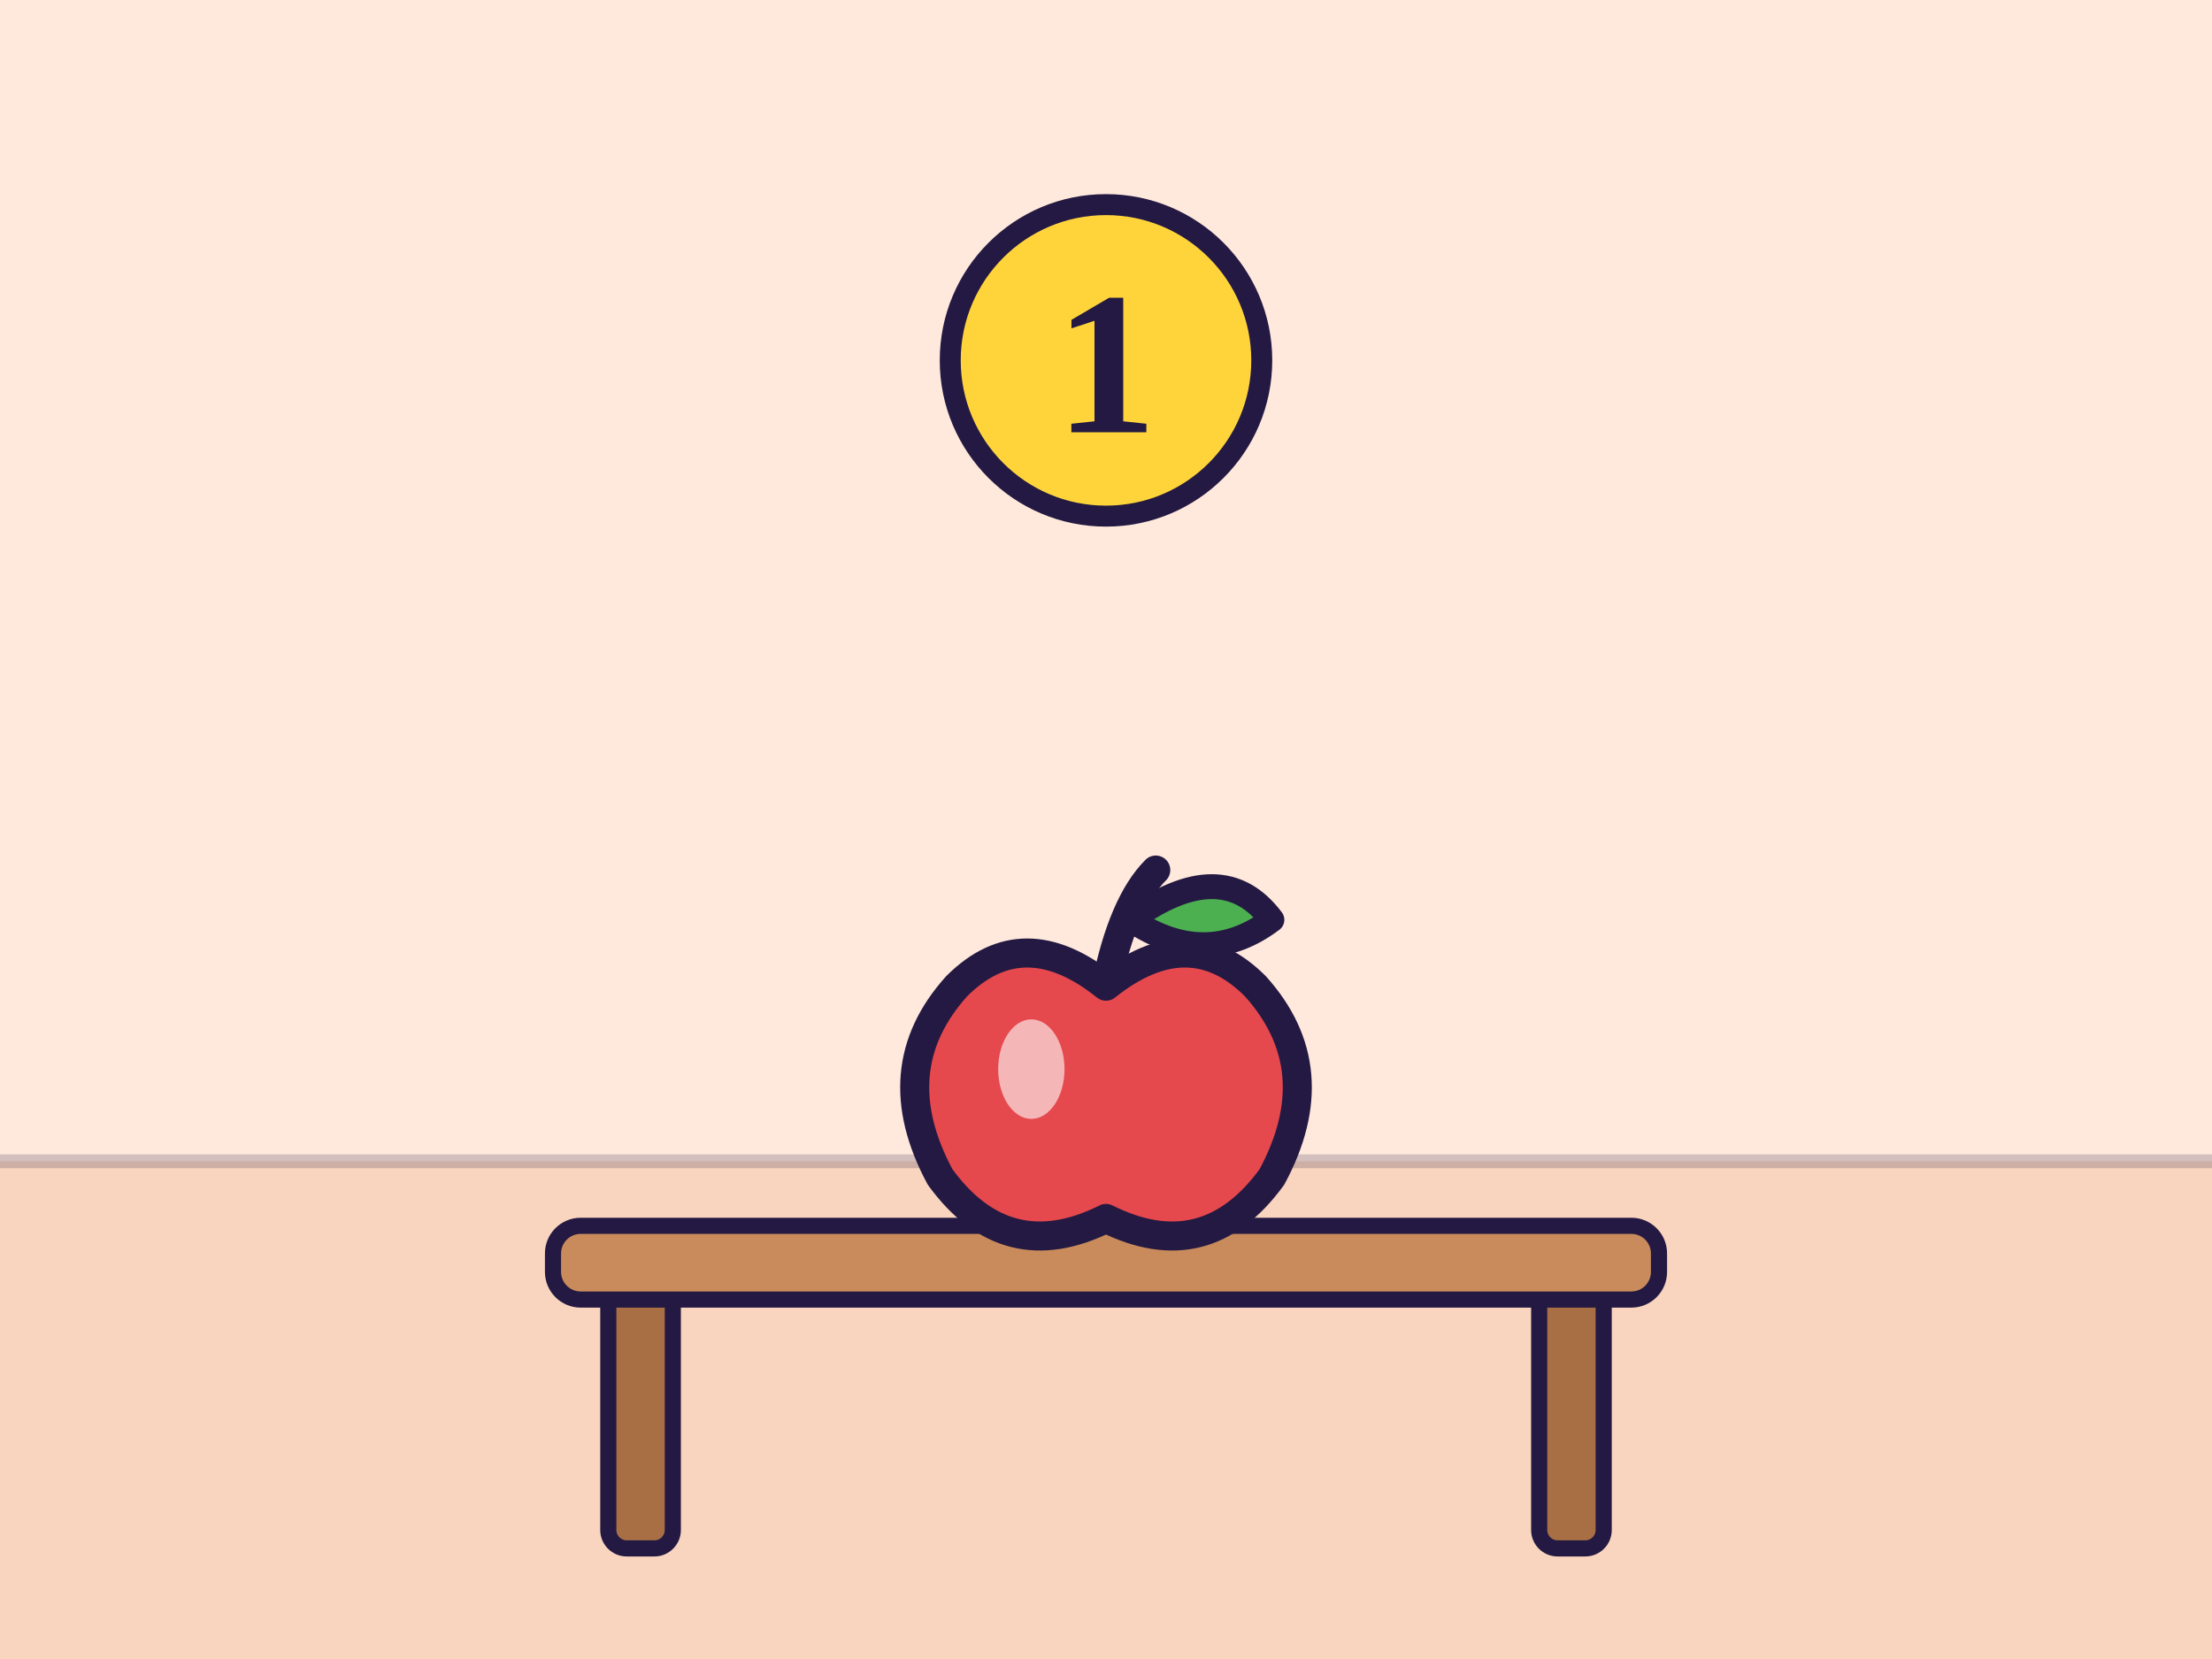
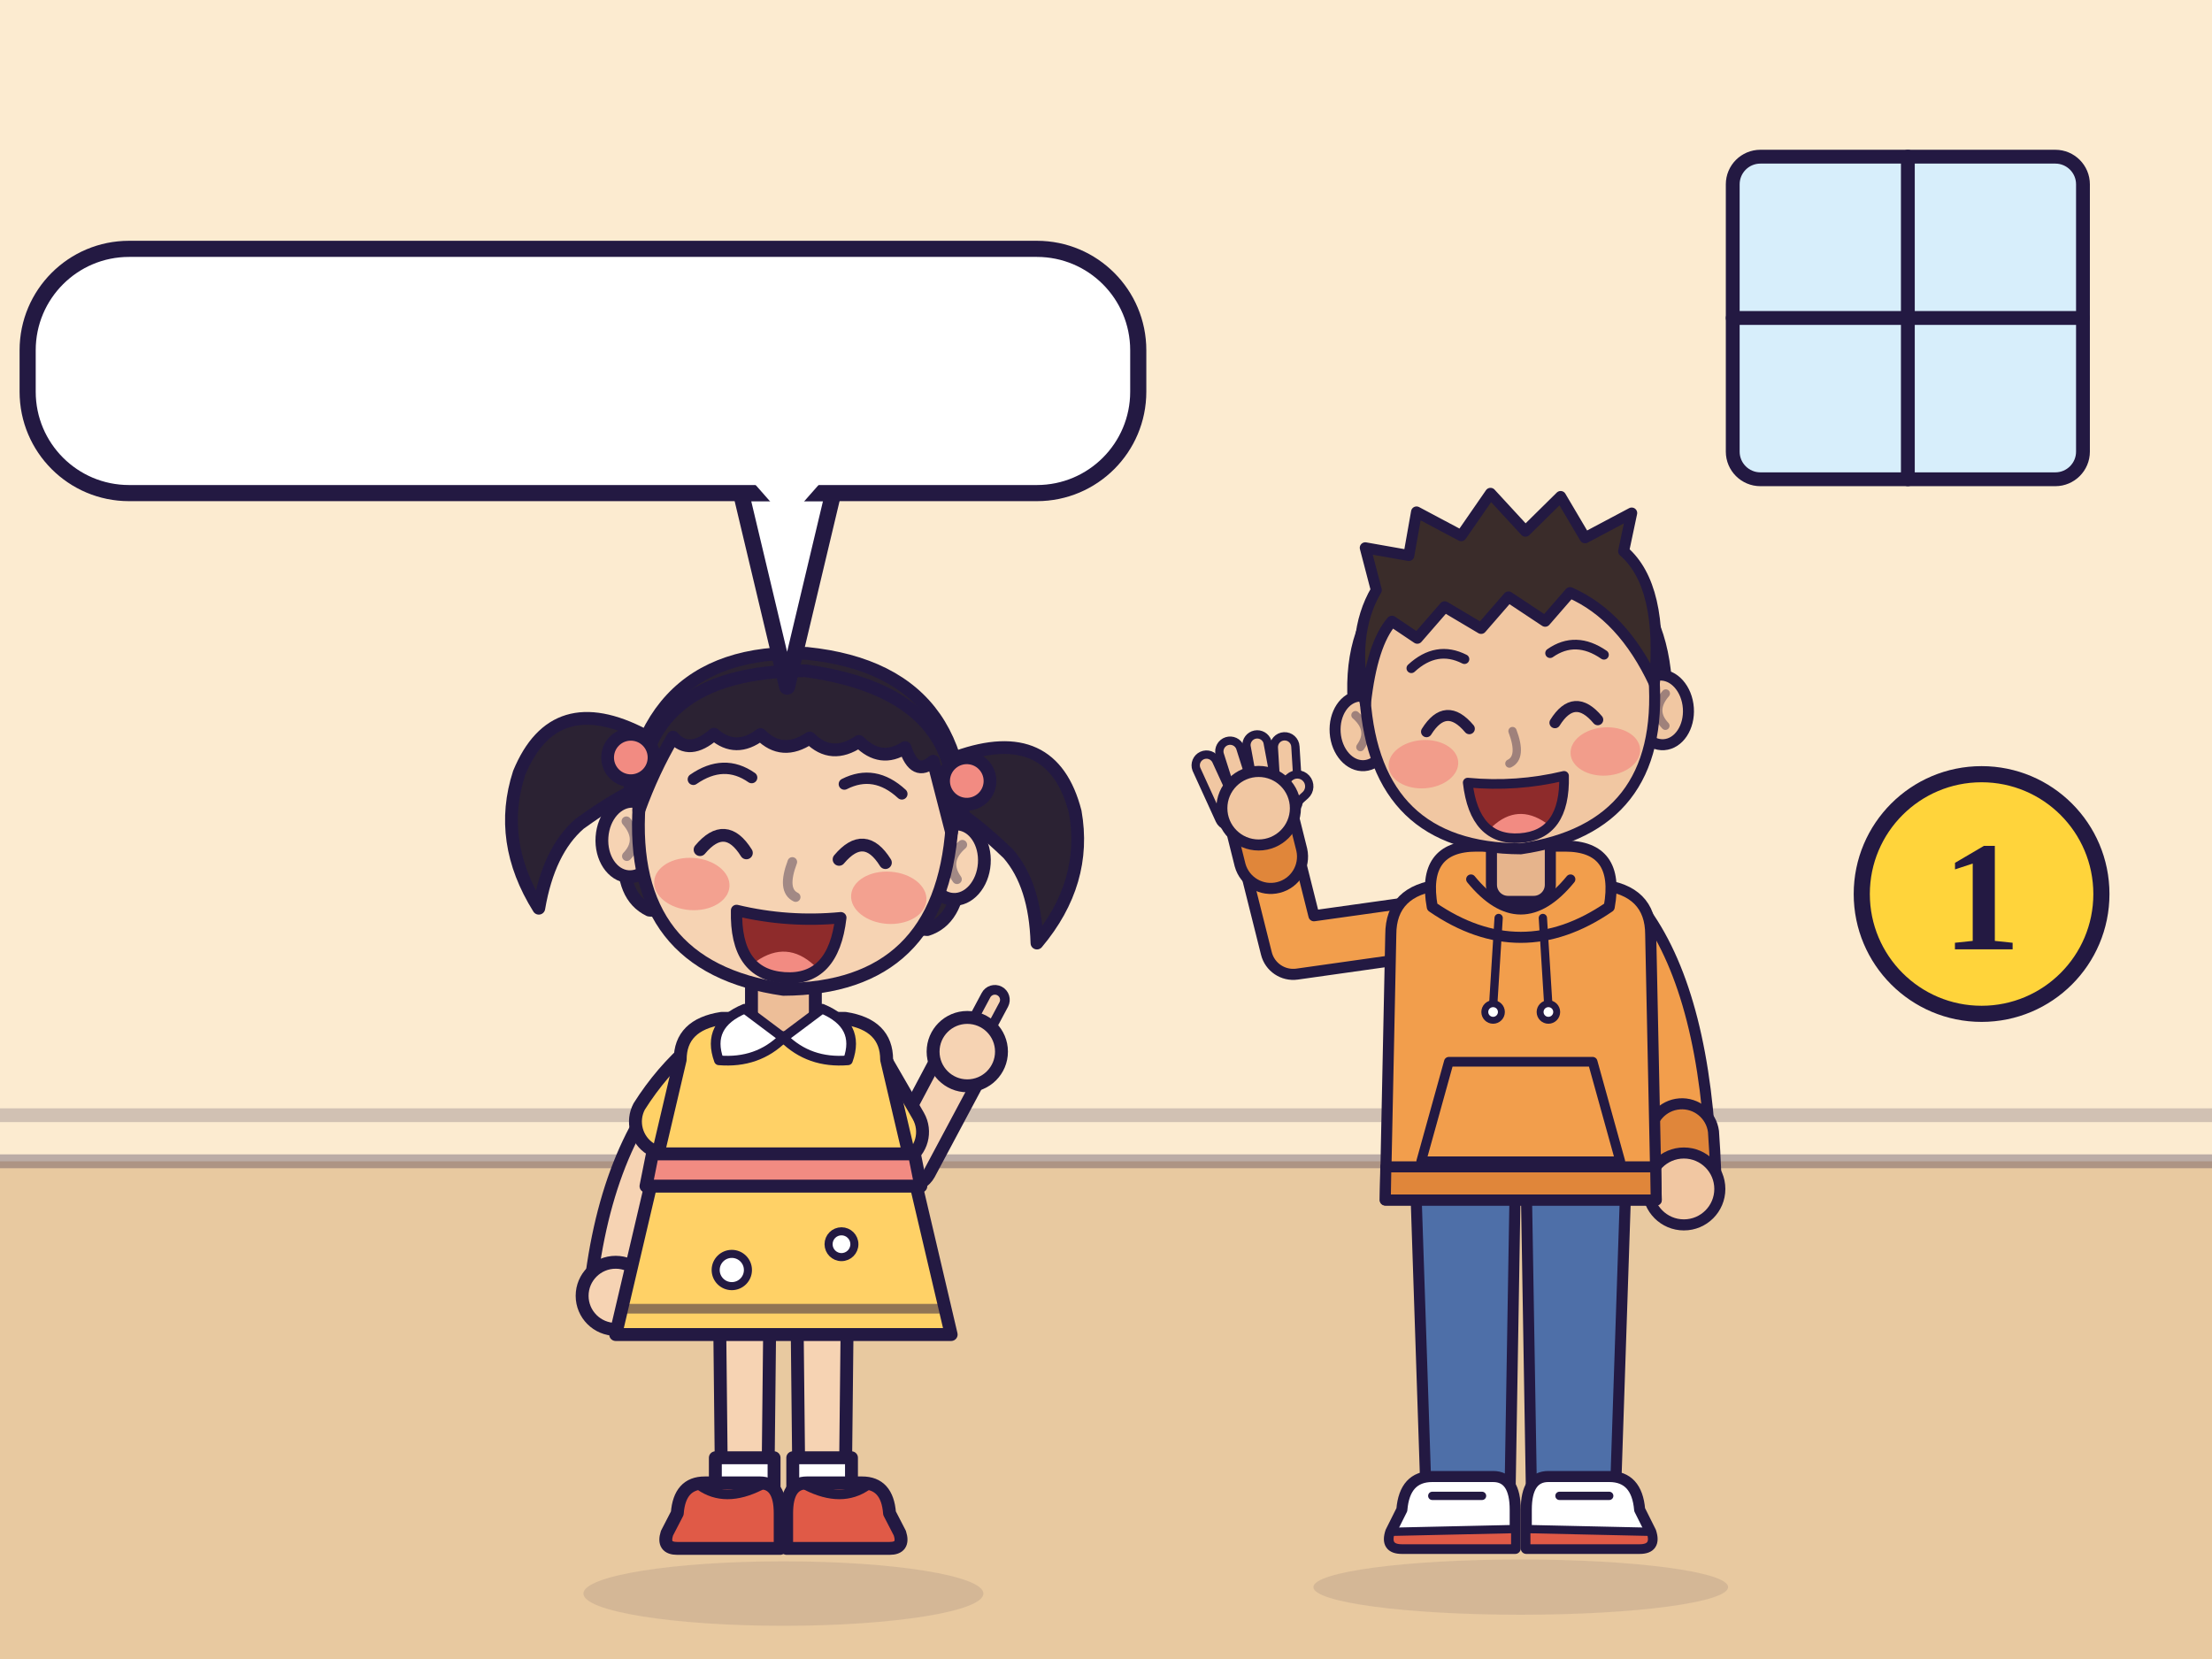
- <svg xmlns="http://www.w3.org/2000/svg" viewBox="0 0 480 360" role="img" aria-label="One red apple on a table, with the digit 1.">
+ <svg xmlns="http://www.w3.org/2000/svg" viewBox="0 0 480 360" role="img" aria-label="Little Sister stands next to Big Brother and holds up one finger: &quot;我有一个哥哥。&quot;">
  <g stroke="#231942" stroke-width="3.5" stroke-linejoin="round" stroke-linecap="round">
-     <rect x="0" y="0" width="480" height="360" fill="#FFE9DC" stroke="none" />
-     <rect x="0" y="252" width="480" height="108" fill="#F9D4BE" stroke="none" />
-     <path d="M0 252L480 252" fill="none" stroke-width="3" opacity="0.2" />
-     <g transform="translate(240 336)">
-       <g class="prop p-table">
-         <rect x="-108" y="-58" width="14" height="58" rx="4" fill="#A86F45" />
-         <rect x="94" y="-58" width="14" height="58" rx="4" fill="#A86F45" />
-         <rect x="-120" y="-70" width="240" height="16" rx="6" fill="#C98B5B" />
-       </g>
-     </g>
-     <g transform="translate(240 268) scale(1.8 1.8)">
-       <g class="prop p-apple count-item ci-1">
-         <path d="M0-30Q2-40 6-44" fill="none" stroke-width="3.5" />
-         <path d="M3-38Q14-46 20-38Q12-32 3-38Z" fill="#4CAF50" stroke-width="3" />
-         <path d="M0-30Q-10-38-18-30Q-27-20-20-7Q-12 4 0-2Q12 4 20-7Q27-20 18-30Q10-38 0-30Z" fill="#E5484D" />
-         <ellipse cx="-9" cy="-20" rx="4" ry="6" fill="#FFFFFF" stroke="none" opacity="0.6" />
-       </g>
-     </g>
-     <g transform="translate(240 112) scale(1.3 1.3)">
-       <g class="prop p-digit digit">
+     <rect x="0" y="0" width="480" height="360" fill="#FCEBD0" stroke="none" />
+     <rect x="0" y="252" width="480" height="108" fill="#E8C9A0" stroke="none" />
+     <path d="M0 252L480 252" fill="none" stroke-width="3" opacity="0.3" />
+     <path d="M0 242L480 242" fill="none" stroke-width="3" opacity="0.2" />
+     <rect x="376" y="34" width="76" height="70" rx="6" fill="#D7EEFB" stroke-width="3" />
+     <path d="M414 34L414 104M376 69L452 69" fill="none" stroke-width="3" />
+     <g transform="translate(430 220)">
+       <g class="prop p-digit digit count-item ci-1">
        <circle cx="0" cy="-26" r="26" fill="#FFD43B" />
        <text x="0" y="-14" font-family="Baloo 2, Nunito, sans-serif" font-weight="800" font-size="34" text-anchor="middle" fill="#231942" stroke="none">1</text>
      </g>
    </g>
+     <g transform="translate(170 336) scale(0.7 0.7)">
+       <g class="char c-1 ch-meimei">
+         <g transform="translate(-150 -432)">
+           <ellipse class="shadow" cx="150" cy="446" rx="62" ry="10" fill="#231942" stroke="none" opacity="0.1" />
+           <g class="figure" stroke="#231942" stroke-width="4" stroke-linejoin="round" stroke-linecap="round">
+             <g class="legs">
+               <path d="M129.9 329.7L146.1 329.7L145.1 422.6L130.9 422.6Z" fill="#F6D3B3" />
+               <path d="M128.9 403.9L147.1 403.9L147.1 422.6L128.9 422.6Z" fill="#FFFFFF" />
+               <path d="M153.9 329.7L170.1 329.7L169.1 422.6L154.9 422.6Z" fill="#F6D3B3" />
+               <path d="M152.9 403.9L171.1 403.9L171.1 422.6L152.9 422.6Z" fill="#FFFFFF" />
+               <path d="M149 421.1Q149 411.7 142.8 411.7L125.6 411.7Q117.8 411.7 117.1 421.1L113.9 427.3Q112.4 432 117.1 432L149 432Z" fill="#E05A47" />
+               <path d="M124.1 412.5Q131.9 418 142.8 412.5" fill="none" stroke-width="3" />
+               <path d="M151 421.1Q151 411.7 157.2 411.7L174.4 411.7Q182.2 411.7 182.9 421.1L186.1 427.3Q187.6 432 182.9 432L151 432Z" fill="#E05A47" />
+               <path d="M175.9 412.5Q168.1 418 157.2 412.5" fill="none" stroke-width="3" />
+             </g>
+             <g transform="translate(150 333.7)">
+               <g class="upper">
+                 <g transform="translate(-150 -333.7)">
+                   <g transform="translate(172 283.7)">
+                     <g class="arm-left act">
+                       <g transform="translate(-172 -283.7)">
+                         <path d="M165.6 287.4L182.3 316.2A7.4 7.4 0 0 0 195.1 316L210.2 287.7A7.4 7.4 0 0 0 197.2 280.8L188.4 297.4L178.4 280A7.4 7.4 0 0 0 165.6 287.4Z" fill="#F6D3B3" />
+                         <path d="M163.3 288.7L174.4 307.9A10 10 0 0 0 191.8 297.9L180.7 278.7A10 10 0 0 0 163.3 288.7Z" fill="#FFD166" />
+                         <path d="M209.7 279.5L218.3 263.4A3.1 3.1 0 0 0 212.8 260.5L204.2 276.6A3.1 3.1 0 0 0 209.7 279.5Z" fill="#F6D3B3" stroke-width="3" />
+                         <circle class="hand" cx="207" cy="278" r="10.6" fill="#F6D3B3" />
+                       </g>
+                     </g>
+                   </g>
+                   <g transform="translate(128 283.7)">
+                     <g class="arm-right">
+                       <g transform="translate(-128 -283.7)">
+                         <path d="M123.2 278.1Q97.1 300.4 90.7 346.7A7.4 7.4 0 0 0 105.3 348.7Q110.9 308 132.8 289.3A7.4 7.4 0 0 0 123.2 278.1Z" fill="#F6D3B3" />
+                         <path d="M121.5 276.1Q112.2 284.1 105.3 295A10 10 0 0 0 122.2 305.6Q127.5 297.3 134.5 291.3A10 10 0 0 0 121.5 276.1Z" fill="#FFD166" />
+                         <circle class="hand" cx="98" cy="353.7" r="10.4" fill="#F6D3B3" />
+                       </g>
+                     </g>
+                   </g>
+                   <g class="body">
+                     <path d="M118 280.5Q118 269.7 130.8 267.7L169.2 267.7Q182 269.7 182 280.5L202 365.7L98 365.7Z" fill="#FFD166" />
+                     <path d="M109.4 309.7L190.6 309.7L192.6 319.7L107.4 319.7Z" fill="#F28B82" />
+                     <g class="neck">
+                       <rect x="140.1" y="250.7" width="19.8" height="23" rx="6" fill="#EDBE98" />
+                     </g>
+                     <path d="M138 264.7Q126 269.7 130 280.7Q142 281.7 150 273.7Z" fill="#FFFFFF" stroke-width="3" />
+                     <path d="M162 264.7Q174 269.7 170 280.7Q158 281.7 150 273.7Z" fill="#FFFFFF" stroke-width="3" />
+                     <circle cx="134" cy="345.7" r="5" fill="#FFFFFF" stroke-width="2.5" />
+                     <circle cx="168" cy="337.7" r="4" fill="#FFFFFF" stroke-width="2.5" />
+                     <path d="M101.6 357.7L198.4 357.7" fill="none" stroke-width="3" opacity="0.5" />
+                   </g>
+                   <g transform="translate(150 258.7) rotate(4)">
+                     <g class="head">
+                       <g transform="translate(-150 -258.7)">
+                         <g transform="translate(150 210.1) scale(0.9)" stroke-width="4.4">
+                           <g class="hair-back">
+                             <path d="M-54-30Q-86-44-96-14Q-102 10-86 32Q-84 12-74 2Q-62-8-54-12Z" fill="#2B2233" />
+                             <path d="M54-30Q86-44 96-14Q102 10 86 32Q84 12 74 2Q62-8 54-12Z" fill="#2B2233" />
+                             <path d="M-58 10Q-62-60 0-62Q62-60 58 10Q58 26 48 30L-48 30Q-58 26-58 10Z" fill="#2B2233" />
+                           </g>
+                           <g class="ears">
+                             <ellipse cx="-56" cy="6" rx="10" ry="13" fill="#F6D3B3" />
+                             <ellipse cx="56" cy="6" rx="10" ry="13" fill="#F6D3B3" />
+                             <path d="M-58 0Q-52 6-57 12" fill="none" stroke-width="3.3" opacity="0.4" />
+                             <path d="M58 0Q52 6 57 12" fill="none" stroke-width="3.3" opacity="0.4" />
+                           </g>
+                           <path class="face" d="M-54-6Q-54-52 0-52Q54-52 54-6Q54 50 0 54Q-54 50-54-6Z" fill="#F6D3B3" />
+                           <g class="hair">
+                             <path d="M-54-4Q-58-52 0-56Q58-52 54-4Q50-16 46-28Q40-22 36-32Q28-26 20-33Q11-26 3-33Q-6-26-14-33Q-22-26-30-32Q-38-24-44-30Q-50-18-54-4Z" fill="#2B2233" />
+                             <circle cx="-58" cy="-22" r="8" fill="#F28B82" />
+                             <circle cx="58" cy="-22" r="8" fill="#F28B82" />
+                           </g>
+                           <g class="cheeks">
+                             <ellipse cx="-34" cy="20" rx="13" ry="9" fill="#F28B82" stroke="none" opacity="0.7" />
+                             <ellipse cx="34" cy="20" rx="13" ry="9" fill="#F28B82" stroke="none" opacity="0.7" />
+                           </g>
+                           <g class="brows">
+                             <path d="M-36-16Q-26-24-16-18M16-18Q26-24 36-16" fill="none" stroke-width="3.9" />
+                           </g>
+                           <g transform="translate(0 4)">
+                             <g class="eyes">
+                               <g transform="translate(0 -4)">
+                                 <path d="M-32 8Q-24-3-16 8M16 8Q24-3 32 8" fill="none" stroke-width="4.4" />
+                               </g>
+                             </g>
+                           </g>
+                           <g class="nose">
+                             <path d="M0 10Q-3 20 2 22" fill="none" stroke-width="3.3" opacity="0.4" />
+                           </g>
+                           <g class="mouth">
+                             <path d="M-18 28Q0 31 18 28Q17 50 0 50Q-17 50-18 28Z" fill="#8E2B2B" stroke="none" />
+                             <path d="M-10 45Q0 37 10 45Q6 50 0 50Q-6 50-10 45Z" fill="#F28B82" stroke="none" />
+                             <path d="M-18 28Q0 31 18 28Q17 50 0 50Q-17 50-18 28Z" fill="none" stroke-width="3.9" />
+                           </g>
+                         </g>
+                       </g>
+                     </g>
+                   </g>
+                 </g>
+               </g>
+             </g>
+           </g>
+         </g>
+       </g>
+     </g>
+     <g transform="translate(330 336) scale(-0.6 0.6)">
+       <g class="char c-2 ch-gege">
+         <g transform="translate(-150 -432)">
+           <ellipse class="shadow" cx="150" cy="446" rx="75" ry="10" fill="#231942" stroke="none" opacity="0.1" />
+           <g class="figure" stroke="#231942" stroke-width="4" stroke-linejoin="round" stroke-linecap="round">
+             <g class="legs">
+               <path d="M112 300L148 300L146 420L116 420Z" fill="#4E6FA8" />
+               <path d="M188 300L152 300L154 420L184 420Z" fill="#4E6FA8" />
+               <path d="M148 418Q148 406 140 406L118 406Q108 406 107 418L103 426Q101 432 107 432L148 432Z" fill="#FFFFFF" />
+               <path d="M103 426Q101 432 107 432L148 432L148 425Z" fill="#E05A47" stroke-width="3" />
+               <path d="M118 413L136 413" fill="none" stroke-width="3" />
+               <path d="M152 418Q152 406 160 406L182 406Q192 406 193 418L197 426Q199 432 193 432L152 432Z" fill="#FFFFFF" />
+               <path d="M197 426Q199 432 193 432L152 432L152 425Z" fill="#E05A47" stroke-width="3" />
+               <path d="M182 413L164 413" fill="none" stroke-width="3" />
+             </g>
+             <g transform="translate(150 300)">
+               <g class="upper">
+                 <g transform="translate(-150 -300)">
+                   <g transform="translate(187 208)">
+                     <g class="arm-left">
+                       <g transform="translate(-187 -208)">
+                         <path d="M185.6 217.9L230.9 224.3A10 10 0 0 0 242 216.8L252.7 174.1A10 10 0 0 0 233.3 169.3L224.8 203.2L188.4 198.1A10 10 0 0 0 185.6 217.9Z" fill="#F29E4C" />
+                         <path d="M251.5 184.9L254.1 174.5A11.5 11.5 0 0 0 231.8 168.9L229.2 179.3A11.5 11.5 0 0 0 251.5 184.9Z" fill="#E0863A" />
+                         <path d="M238.1 161.9L239.3 142.4A3.9 3.9 0 0 0 231.5 142L230.3 161.4A3.9 3.9 0 0 0 238.1 161.9Z" fill="#F1C7A2" stroke-width="3" />
+                         <path d="M245.1 164.1L249.2 141.8A3.9 3.9 0 0 0 241.6 140.3L237.4 162.7A3.9 3.9 0 0 0 245.1 164.1Z" fill="#F1C7A2" stroke-width="3" />
+                         <path d="M252 166.4L258.9 144.7A3.9 3.9 0 0 0 251.5 142.3L244.6 164A3.9 3.9 0 0 0 252 166.4Z" fill="#F1C7A2" stroke-width="3" />
+                         <path d="M258.9 168.6L267.3 150.2A3.9 3.9 0 0 0 260.2 147L251.8 165.3A3.9 3.9 0 0 0 258.9 168.6Z" fill="#F1C7A2" stroke-width="3" />
+                         <path d="M246.7 164.9L233.7 153.2A4.3 4.3 0 0 0 227.9 159.6L241 171.3A4.3 4.3 0 0 0 246.7 164.9Z" fill="#F1C7A2" stroke-width="3" />
+                         <circle class="hand" cx="244.8" cy="164.3" r="13.3" fill="#F1C7A2" />
+                       </g>
+                     </g>
+                   </g>
+                   <g transform="translate(113 208)">
+                     <g class="arm-right">
+                       <g transform="translate(-113 -208)">
+                         <path d="M104.8 202.2Q83.1 232.8 81 295.7A10 10 0 0 0 101 296.3Q102.9 239.5 121.2 213.8A10 10 0 0 0 104.8 202.2Z" fill="#F29E4C" />
+                         <path d="M80.3 281.2Q79.8 288.2 79.5 295.6A11.5 11.5 0 0 0 102.5 296.4Q102.7 289.4 103.2 282.9A11.5 11.5 0 0 0 80.3 281.2Z" fill="#E0863A" />
+                         <circle class="hand" cx="91" cy="302" r="13" fill="#F1C7A2" />
+                       </g>
+                     </g>
+                   </g>
+                   <g class="body">
+                     <path d="M103 210Q103 194 121 192L179 192Q197 194 197 210L199 306L101 306Z" fill="#F29E4C" />
+                     <path d="M101.2 294L198.8 294L199 306L101 306Z" fill="#E0863A" />
+                     <path class="hood" d="M118 200Q114 178 134 178L166 178Q186 178 182 200Q150 222 118 200Z" fill="#F29E4C" />
+                     <g class="neck">
+                       <rect x="139.3" y="171" width="21.3" height="27" rx="6" fill="#E6B48C" />
+                     </g>
+                     <path d="M132 190Q150 212 168 190" fill="none" stroke-width="3.5" />
+                     <path d="M142 204L140 236M158 204L160 236" fill="none" stroke-width="3" />
+                     <circle cx="140" cy="238" r="3" fill="#FFFFFF" stroke-width="2.5" />
+                     <circle cx="160" cy="238" r="3" fill="#FFFFFF" stroke-width="2.5" />
+                     <path class="pocket" d="M124 256L176 256L186 292L114 292Z" fill="#F29E4C" stroke-width="3.5" />
+                   </g>
+                   <g transform="translate(150 179) rotate(4)">
+                     <g class="head">
+                       <g transform="translate(-150 -179)">
+                         <g transform="translate(150 126.6) scale(0.97)" stroke-width="4.1">
+                           <g class="hair-back">
+                             <path d="M-58 6Q-64-56 0-62Q64-56 58 6Z" fill="#3A2C2A" />
+                           </g>
+                           <g class="ears">
+                             <ellipse cx="-56" cy="6" rx="10" ry="13" fill="#F1C7A2" />
+                             <ellipse cx="56" cy="6" rx="10" ry="13" fill="#F1C7A2" />
+                             <path d="M-58 0Q-52 6-57 12" fill="none" stroke-width="3.1" opacity="0.4" />
+                             <path d="M58 0Q52 6 57 12" fill="none" stroke-width="3.1" opacity="0.4" />
+                           </g>
+                           <path class="face" d="M-54-6Q-54-52 0-52Q54-52 54-6Q54 50 0 54Q-54 50-54-6Z" fill="#F1C7A2" />
+                           <g class="hair">
+                             <path d="M-54-4Q-60-40-46-54L-50-68L-32-60L-24-76L-10-64L2-79L14-64L30-74L34-58L50-62L47-46Q58-30 54-4Q50-26 42-34L33-27L22-38L9-29L-2-40L-15-30L-25-40Q-44-30-54-4Z" fill="#3A2C2A" />
+                           </g>
+                           <g class="cheeks">
+                             <ellipse cx="-34" cy="20" rx="13" ry="9" fill="#F28B82" stroke="none" opacity="0.7" />
+                             <ellipse cx="34" cy="20" rx="13" ry="9" fill="#F28B82" stroke="none" opacity="0.7" />
+                           </g>
+                           <g class="brows">
+                             <path d="M-36-16Q-26-24-16-18M16-18Q26-24 36-16" fill="none" stroke-width="3.6" />
+                           </g>
+                           <g transform="translate(0 4)">
+                             <g class="eyes">
+                               <g transform="translate(0 -4)">
+                                 <path d="M-32 8Q-24-3-16 8M16 8Q24-3 32 8" fill="none" stroke-width="4.1" />
+                               </g>
+                             </g>
+                           </g>
+                           <g class="nose">
+                             <path d="M0 10Q-3 20 2 22" fill="none" stroke-width="3.1" opacity="0.4" />
+                           </g>
+                           <g class="mouth">
+                             <path d="M-18 28Q0 31 18 28Q17 50 0 50Q-17 50-18 28Z" fill="#8E2B2B" stroke="none" />
+                             <path d="M-10 45Q0 37 10 45Q6 50 0 50Q-6 50-10 45Z" fill="#F28B82" stroke="none" />
+                             <path d="M-18 28Q0 31 18 28Q17 50 0 50Q-17 50-18 28Z" fill="none" stroke-width="3.6" />
+                           </g>
+                         </g>
+                       </g>
+                     </g>
+                   </g>
+                 </g>
+               </g>
+             </g>
+           </g>
+         </g>
+       </g>
+     </g>
+     <g transform="translate(170.8 149)">
+       <g class="bubble b-1 has-text line-0">
+         <g transform="translate(-170.8 -149)">
+           <path d="M160.8 107L170.8 149L180.8 107Z" fill="#FFFFFF" />
+           <rect x="6" y="54" width="241" height="53" rx="22" fill="#FFFFFF" />
+           <path d="M162 103L170.8 113L179.6 103Z" fill="#FFFFFF" stroke="none" />
+         </g>
+       </g>
+     </g>
  </g>
</svg>
